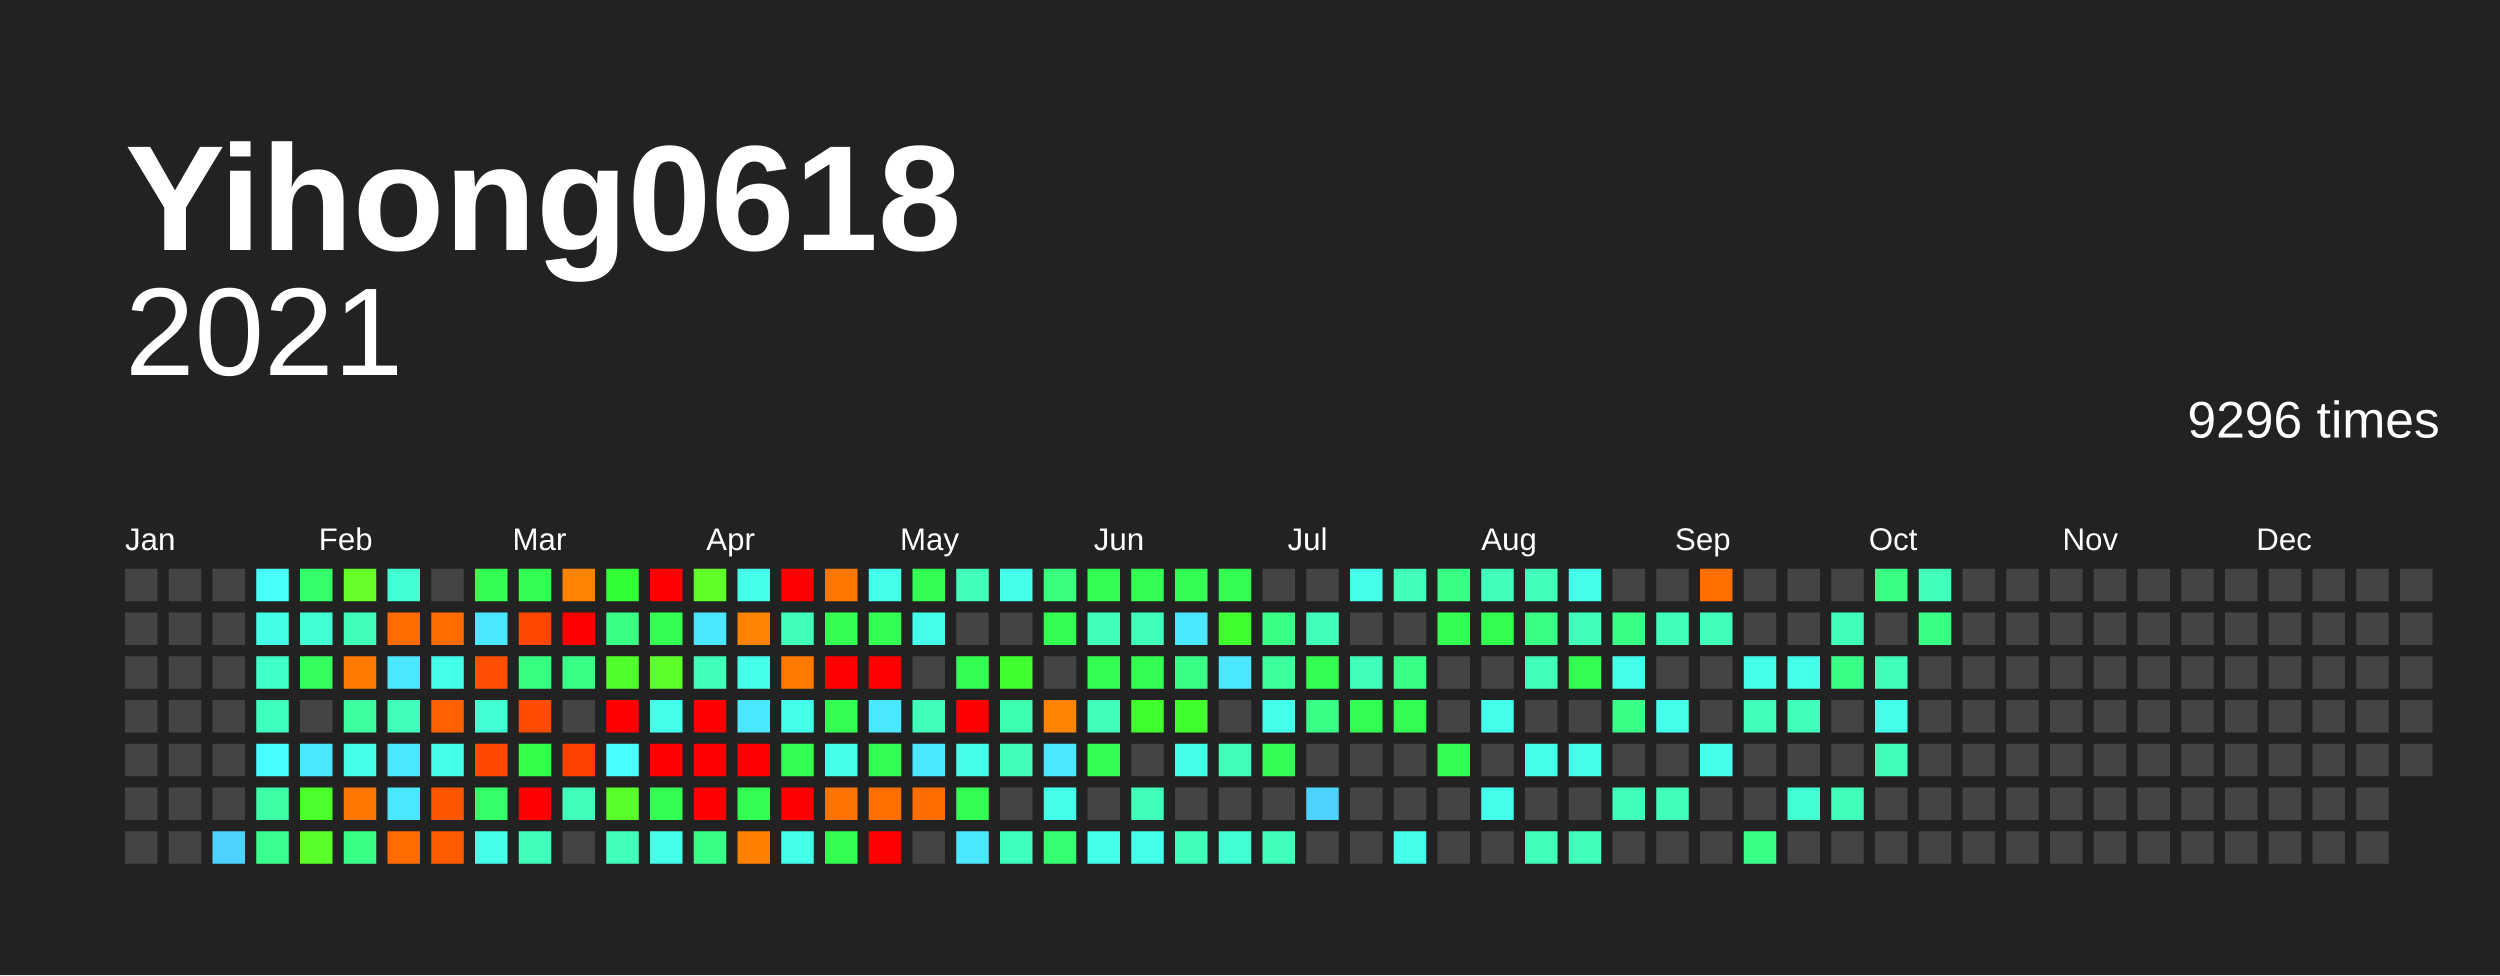
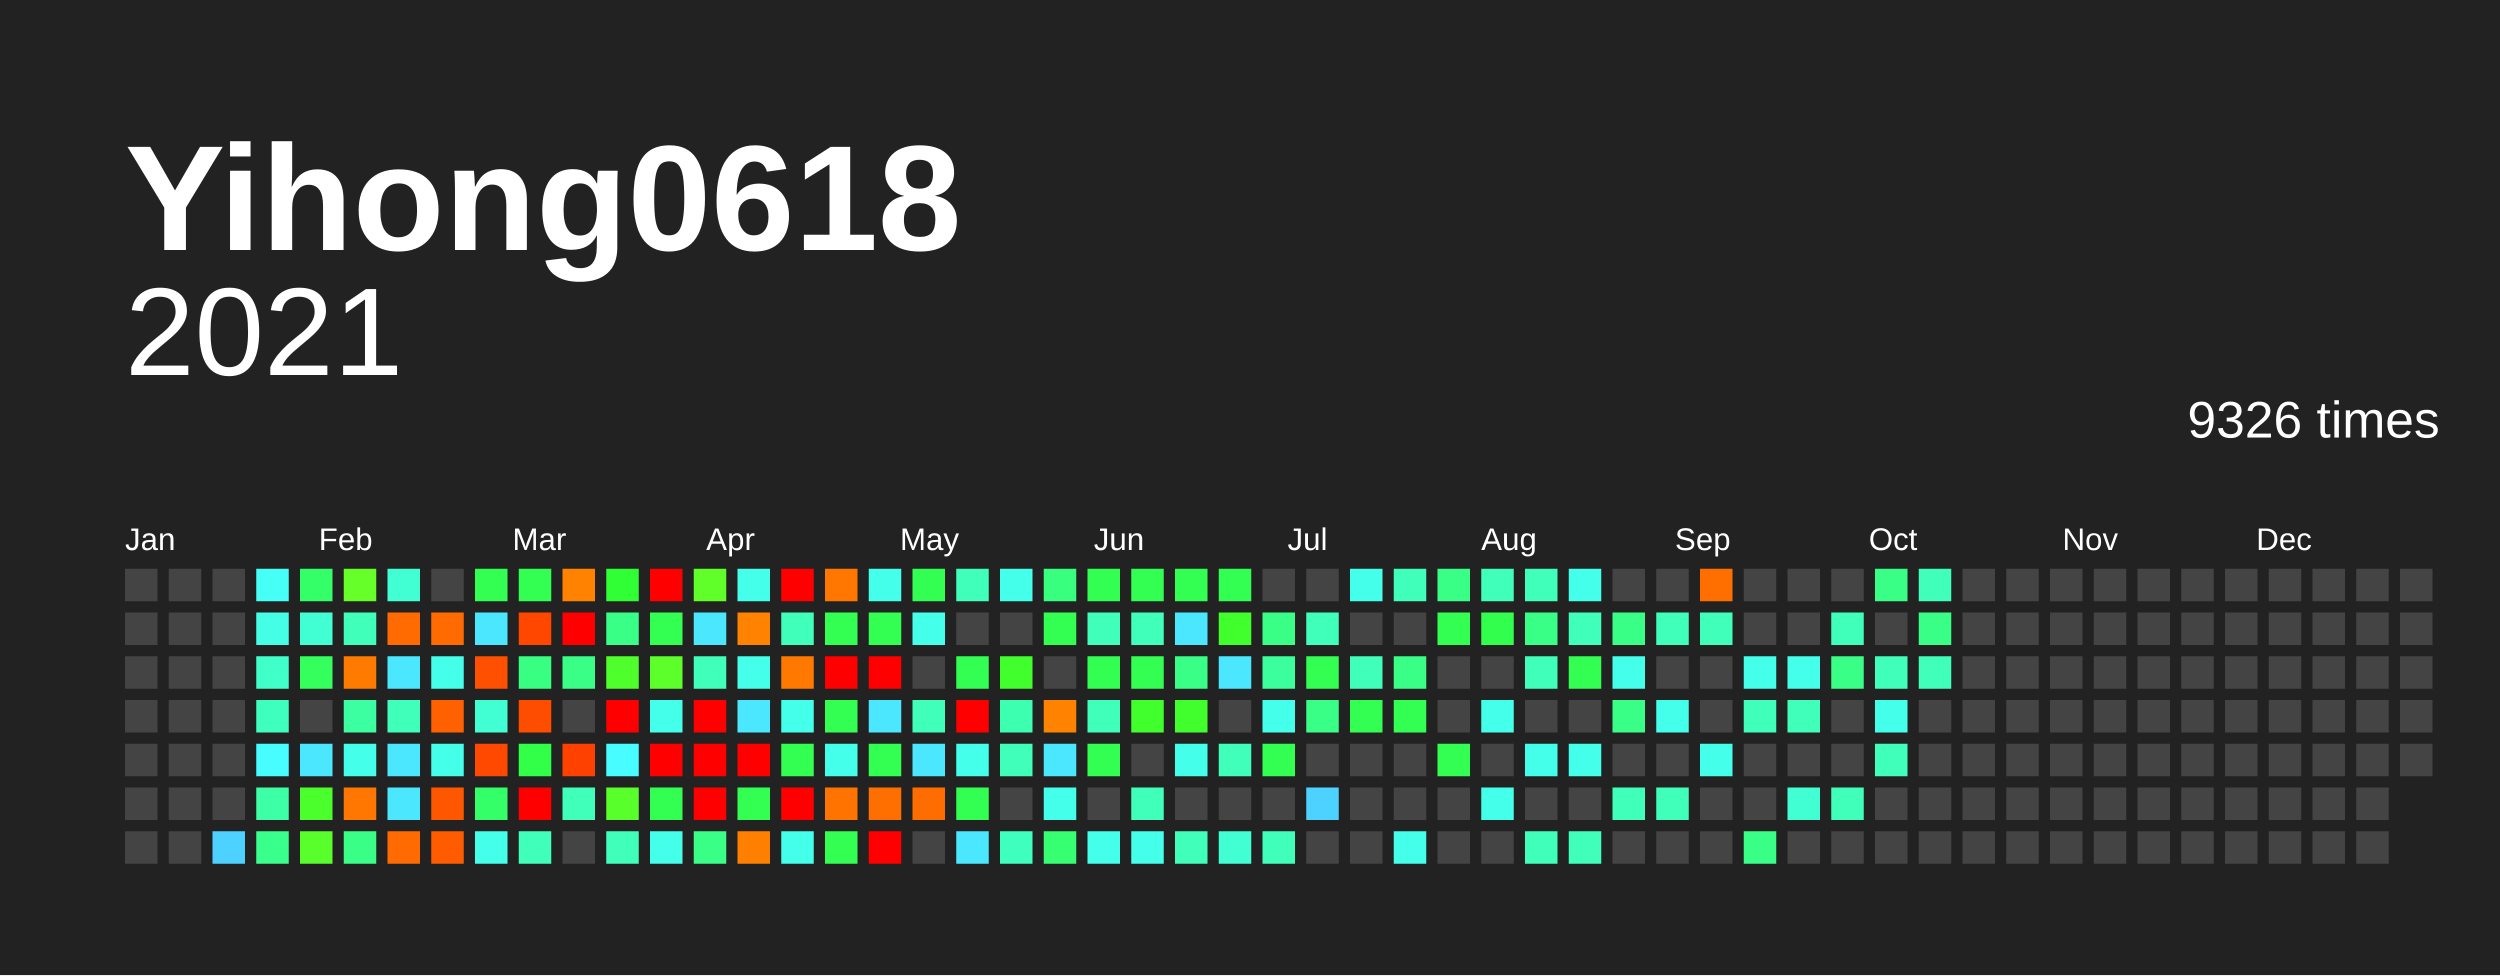
<svg xmlns="http://www.w3.org/2000/svg" baseProfile="full" height="78mm" version="1.1" viewBox="0,0,200,78" width="200mm">
  <defs />
  <rect fill="#222222" height="78" width="200" x="0" y="0" />
  <text fill="#FFFFFF" style="font-size:12px; font-family:Arial; font-weight:bold;" x="10" y="20">Yihong0618</text>
  <text alignment-baseline="hanging" fill="#FFFFFF" style="font-size:10.0px; font-family:Arial;" x="10" y="30">2021</text>
-   <text alignment-baseline="hanging" fill="#FFFFFF" style="font-size:4.125px; font-family:Arial;" x="175" y="35">9296 times</text>
+   <text alignment-baseline="hanging" fill="#FFFFFF" style="font-size:4.125px; font-family:Arial;" x="175" y="35">9326 times</text>
  <text fill="#FFFFFF" style="font-size:2.5px; font-family:Arial" x="10.0" y="44">Jan</text>
  <text fill="#FFFFFF" style="font-size:2.5px; font-family:Arial" x="25.5" y="44">Feb</text>
  <text fill="#FFFFFF" style="font-size:2.5px; font-family:Arial" x="41.0" y="44">Mar</text>
  <text fill="#FFFFFF" style="font-size:2.5px; font-family:Arial" x="56.5" y="44">Apr</text>
  <text fill="#FFFFFF" style="font-size:2.5px; font-family:Arial" x="72.0" y="44">May</text>
  <text fill="#FFFFFF" style="font-size:2.5px; font-family:Arial" x="87.5" y="44">Jun</text>
  <text fill="#FFFFFF" style="font-size:2.5px; font-family:Arial" x="103.0" y="44">Jul</text>
  <text fill="#FFFFFF" style="font-size:2.5px; font-family:Arial" x="118.5" y="44">Aug</text>
  <text fill="#FFFFFF" style="font-size:2.5px; font-family:Arial" x="134.0" y="44">Sep</text>
  <text fill="#FFFFFF" style="font-size:2.5px; font-family:Arial" x="149.5" y="44">Oct</text>
  <text fill="#FFFFFF" style="font-size:2.5px; font-family:Arial" x="165.0" y="44">Nov</text>
  <text fill="#FFFFFF" style="font-size:2.5px; font-family:Arial" x="180.5" y="44">Dec</text>
  <rect fill="#444444" height="2.6" width="2.6" x="10.0" y="45.5" />
  <rect fill="#444444" height="2.6" width="2.6" x="10.0" y="49.0" />
  <rect fill="#444444" height="2.6" width="2.6" x="10.0" y="52.5" />
  <rect fill="#444444" height="2.6" width="2.6" x="10.0" y="56.0" />
  <rect fill="#444444" height="2.6" width="2.6" x="10.0" y="59.5" />
  <rect fill="#444444" height="2.6" width="2.6" x="10.0" y="63.0" />
  <rect fill="#444444" height="2.6" width="2.6" x="10.0" y="66.5" />
  <rect fill="#444444" height="2.6" width="2.6" x="13.5" y="45.5" />
  <rect fill="#444444" height="2.6" width="2.6" x="13.5" y="49.0" />
  <rect fill="#444444" height="2.6" width="2.6" x="13.5" y="52.5" />
  <rect fill="#444444" height="2.6" width="2.6" x="13.5" y="56.0" />
  <rect fill="#444444" height="2.6" width="2.6" x="13.5" y="59.5" />
  <rect fill="#444444" height="2.6" width="2.6" x="13.5" y="63.0" />
  <rect fill="#444444" height="2.6" width="2.6" x="13.5" y="66.5" />
  <rect fill="#444444" height="2.6" width="2.6" x="17.0" y="45.5" />
  <rect fill="#444444" height="2.6" width="2.6" x="17.0" y="49.0" />
  <rect fill="#444444" height="2.6" width="2.6" x="17.0" y="52.5" />
  <rect fill="#444444" height="2.6" width="2.6" x="17.0" y="56.0" />
  <rect fill="#444444" height="2.6" width="2.6" x="17.0" y="59.5" />
  <rect fill="#444444" height="2.6" width="2.6" x="17.0" y="63.0" />
  <rect fill="#4dd2ff" height="2.6" width="2.6" x="17.0" y="66.5" />
  <rect fill="#46fff7" height="2.6" width="2.6" x="20.5" y="45.5" />
  <rect fill="#44ffe5" height="2.6" width="2.6" x="20.5" y="49.0" />
  <rect fill="#40ffc9" height="2.6" width="2.6" x="20.5" y="52.5" />
  <rect fill="#3fffbf" height="2.6" width="2.6" x="20.5" y="56.0" />
  <rect fill="#47fdff" height="2.6" width="2.6" x="20.5" y="59.5" />
  <rect fill="#3cffa6" height="2.6" width="2.6" x="20.5" y="63.0" />
  <rect fill="#39ff8d" height="2.6" width="2.6" x="20.5" y="66.5" />
  <rect fill="#35ff68" height="2.6" width="2.6" x="24.0" y="45.5" />
  <rect fill="#41ffd2" height="2.6" width="2.6" x="24.0" y="49.0" />
  <rect fill="#34ff5d" height="2.6" width="2.6" x="24.0" y="52.5" />
  <rect fill="#444444" height="2.6" width="2.6" x="24.0" y="56.0" />
  <rect fill="#4ae7ff" height="2.6" width="2.6" x="24.0" y="59.5" />
  <rect fill="#4aff2c" height="2.6" width="2.6" x="24.0" y="63.0" />
  <rect fill="#58ff2a" height="2.6" width="2.6" x="24.0" y="66.5" />
  <rect fill="#66ff29" height="2.6" width="2.6" x="27.5" y="45.5" />
  <rect fill="#3fffba" height="2.6" width="2.6" x="27.5" y="49.0" />
  <rect fill="#ff7b00" height="2.6" width="2.6" x="27.5" y="52.5" />
  <rect fill="#3cffa1" height="2.6" width="2.6" x="27.5" y="56.0" />
  <rect fill="#44ffea" height="2.6" width="2.6" x="27.5" y="59.5" />
  <rect fill="#ff7700" height="2.6" width="2.6" x="27.5" y="63.0" />
  <rect fill="#39ff87" height="2.6" width="2.6" x="27.5" y="66.5" />
  <rect fill="#41ffd2" height="2.6" width="2.6" x="31.0" y="45.5" />
  <rect fill="#ff6b00" height="2.6" width="2.6" x="31.0" y="49.0" />
  <rect fill="#4ae7ff" height="2.6" width="2.6" x="31.0" y="52.5" />
  <rect fill="#3fffba" height="2.6" width="2.6" x="31.0" y="56.0" />
  <rect fill="#4ae7ff" height="2.6" width="2.6" x="31.0" y="59.5" />
  <rect fill="#4ae7ff" height="2.6" width="2.6" x="31.0" y="63.0" />
  <rect fill="#ff6b00" height="2.6" width="2.6" x="31.0" y="66.5" />
  <rect fill="#444444" height="2.6" width="2.6" x="34.5" y="45.5" />
  <rect fill="#ff6b00" height="2.6" width="2.6" x="34.5" y="49.0" />
  <rect fill="#44ffea" height="2.6" width="2.6" x="34.5" y="52.5" />
  <rect fill="#ff6000" height="2.6" width="2.6" x="34.5" y="56.0" />
  <rect fill="#44ffea" height="2.6" width="2.6" x="34.5" y="59.5" />
  <rect fill="#ff5600" height="2.6" width="2.6" x="34.5" y="63.0" />
  <rect fill="#ff5c00" height="2.6" width="2.6" x="34.5" y="66.5" />
  <rect fill="#33ff52" height="2.6" width="2.6" x="38.0" y="45.5" />
  <rect fill="#4ae7ff" height="2.6" width="2.6" x="38.0" y="49.0" />
  <rect fill="#ff4f00" height="2.6" width="2.6" x="38.0" y="52.5" />
  <rect fill="#41ffd2" height="2.6" width="2.6" x="38.0" y="56.0" />
  <rect fill="#ff4900" height="2.6" width="2.6" x="38.0" y="59.5" />
  <rect fill="#35ff68" height="2.6" width="2.6" x="38.0" y="63.0" />
  <rect fill="#44ffea" height="2.6" width="2.6" x="38.0" y="66.5" />
  <rect fill="#33ff52" height="2.6" width="2.6" x="41.5" y="45.5" />
  <rect fill="#ff4700" height="2.6" width="2.6" x="41.5" y="49.0" />
  <rect fill="#38ff82" height="2.6" width="2.6" x="41.5" y="52.5" />
  <rect fill="#ff4d00" height="2.6" width="2.6" x="41.5" y="56.0" />
  <rect fill="#32ff47" height="2.6" width="2.6" x="41.5" y="59.5" />
  <rect fill="red" height="2.6" width="2.6" x="41.5" y="63.0" />
  <rect fill="#3fffba" height="2.6" width="2.6" x="41.5" y="66.5" />
  <rect fill="#ff8200" height="2.6" width="2.6" x="45.0" y="45.5" />
  <rect fill="red" height="2.6" width="2.6" x="45.0" y="49.0" />
  <rect fill="#39ff87" height="2.6" width="2.6" x="45.0" y="52.5" />
  <rect fill="#444444" height="2.6" width="2.6" x="45.0" y="56.0" />
  <rect fill="#ff4100" height="2.6" width="2.6" x="45.0" y="59.5" />
  <rect fill="#3fffba" height="2.6" width="2.6" x="45.0" y="63.0" />
  <rect fill="#444444" height="2.6" width="2.6" x="45.0" y="66.5" />
  <rect fill="#30ff36" height="2.6" width="2.6" x="48.5" y="45.5" />
  <rect fill="#39ff87" height="2.6" width="2.6" x="48.5" y="49.0" />
  <rect fill="#4eff2b" height="2.6" width="2.6" x="48.5" y="52.5" />
  <rect fill="red" height="2.6" width="2.6" x="48.5" y="56.0" />
  <rect fill="#47fdff" height="2.6" width="2.6" x="48.5" y="59.5" />
  <rect fill="#58ff2a" height="2.6" width="2.6" x="48.5" y="63.0" />
  <rect fill="#3fffba" height="2.6" width="2.6" x="48.5" y="66.5" />
  <rect fill="red" height="2.6" width="2.6" x="52.0" y="45.5" />
  <rect fill="#33ff52" height="2.6" width="2.6" x="52.0" y="49.0" />
  <rect fill="#5dff2a" height="2.6" width="2.6" x="52.0" y="52.5" />
  <rect fill="#44ffea" height="2.6" width="2.6" x="52.0" y="56.0" />
  <rect fill="red" height="2.6" width="2.6" x="52.0" y="59.5" />
  <rect fill="#33ff52" height="2.6" width="2.6" x="52.0" y="63.0" />
  <rect fill="#44ffea" height="2.6" width="2.6" x="52.0" y="66.5" />
  <rect fill="#61ff29" height="2.6" width="2.6" x="55.5" y="45.5" />
  <rect fill="#4ae7ff" height="2.6" width="2.6" x="55.5" y="49.0" />
  <rect fill="#3fffba" height="2.6" width="2.6" x="55.5" y="52.5" />
  <rect fill="red" height="2.6" width="2.6" x="55.5" y="56.0" />
  <rect fill="red" height="2.6" width="2.6" x="55.5" y="59.5" />
  <rect fill="red" height="2.6" width="2.6" x="55.5" y="63.0" />
  <rect fill="#39ff87" height="2.6" width="2.6" x="55.5" y="66.5" />
  <rect fill="#44ffea" height="2.6" width="2.6" x="59.0" y="45.5" />
  <rect fill="#ff8200" height="2.6" width="2.6" x="59.0" y="49.0" />
  <rect fill="#44ffea" height="2.6" width="2.6" x="59.0" y="52.5" />
  <rect fill="#4ae7ff" height="2.6" width="2.6" x="59.0" y="56.0" />
  <rect fill="red" height="2.6" width="2.6" x="59.0" y="59.5" />
  <rect fill="#33ff52" height="2.6" width="2.6" x="59.0" y="63.0" />
  <rect fill="#ff7f00" height="2.6" width="2.6" x="59.0" y="66.5" />
  <rect fill="red" height="2.6" width="2.6" x="62.5" y="45.5" />
  <rect fill="#3fffba" height="2.6" width="2.6" x="62.5" y="49.0" />
  <rect fill="#ff7900" height="2.6" width="2.6" x="62.5" y="52.5" />
  <rect fill="#44ffea" height="2.6" width="2.6" x="62.5" y="56.0" />
  <rect fill="#33ff52" height="2.6" width="2.6" x="62.5" y="59.5" />
  <rect fill="red" height="2.6" width="2.6" x="62.5" y="63.0" />
  <rect fill="#44ffea" height="2.6" width="2.6" x="62.5" y="66.5" />
  <rect fill="#ff7700" height="2.6" width="2.6" x="66.0" y="45.5" />
  <rect fill="#33ff52" height="2.6" width="2.6" x="66.0" y="49.0" />
  <rect fill="red" height="2.6" width="2.6" x="66.0" y="52.5" />
  <rect fill="#33ff52" height="2.6" width="2.6" x="66.0" y="56.0" />
  <rect fill="#44ffea" height="2.6" width="2.6" x="66.0" y="59.5" />
  <rect fill="#ff7300" height="2.6" width="2.6" x="66.0" y="63.0" />
  <rect fill="#33ff52" height="2.6" width="2.6" x="66.0" y="66.5" />
  <rect fill="#44ffea" height="2.6" width="2.6" x="69.5" y="45.5" />
  <rect fill="#33ff52" height="2.6" width="2.6" x="69.5" y="49.0" />
  <rect fill="red" height="2.6" width="2.6" x="69.5" y="52.5" />
  <rect fill="#4ae7ff" height="2.6" width="2.6" x="69.5" y="56.0" />
  <rect fill="#33ff52" height="2.6" width="2.6" x="69.5" y="59.5" />
  <rect fill="#ff6f00" height="2.6" width="2.6" x="69.5" y="63.0" />
  <rect fill="red" height="2.6" width="2.6" x="69.5" y="66.5" />
  <rect fill="#33ff52" height="2.6" width="2.6" x="73.0" y="45.5" />
  <rect fill="#44ffea" height="2.6" width="2.6" x="73.0" y="49.0" />
  <rect fill="#444444" height="2.6" width="2.6" x="73.0" y="52.5" />
  <rect fill="#3fffba" height="2.6" width="2.6" x="73.0" y="56.0" />
  <rect fill="#4ae7ff" height="2.6" width="2.6" x="73.0" y="59.5" />
  <rect fill="#ff6d00" height="2.6" width="2.6" x="73.0" y="63.0" />
  <rect fill="#444444" height="2.6" width="2.6" x="73.0" y="66.5" />
  <rect fill="#3fffba" height="2.6" width="2.6" x="76.5" y="45.5" />
  <rect fill="#444444" height="2.6" width="2.6" x="76.5" y="49.0" />
  <rect fill="#33ff52" height="2.6" width="2.6" x="76.5" y="52.5" />
  <rect fill="red" height="2.6" width="2.6" x="76.5" y="56.0" />
  <rect fill="#44ffea" height="2.6" width="2.6" x="76.5" y="59.5" />
  <rect fill="#33ff52" height="2.6" width="2.6" x="76.5" y="63.0" />
  <rect fill="#4ae7ff" height="2.6" width="2.6" x="76.5" y="66.5" />
  <rect fill="#44ffea" height="2.6" width="2.6" x="80.0" y="45.5" />
  <rect fill="#444444" height="2.6" width="2.6" x="80.0" y="49.0" />
  <rect fill="#41ff2d" height="2.6" width="2.6" x="80.0" y="52.5" />
  <rect fill="#3dffb0" height="2.6" width="2.6" x="80.0" y="56.0" />
  <rect fill="#3fffba" height="2.6" width="2.6" x="80.0" y="59.5" />
  <rect fill="#444444" height="2.6" width="2.6" x="80.0" y="63.0" />
  <rect fill="#3fffbf" height="2.6" width="2.6" x="80.0" y="66.5" />
  <rect fill="#38ff7d" height="2.6" width="2.6" x="83.5" y="45.5" />
  <rect fill="#33ff52" height="2.6" width="2.6" x="83.5" y="49.0" />
  <rect fill="#444444" height="2.6" width="2.6" x="83.5" y="52.5" />
  <rect fill="#ff8200" height="2.6" width="2.6" x="83.5" y="56.0" />
  <rect fill="#4ae7ff" height="2.6" width="2.6" x="83.5" y="59.5" />
  <rect fill="#44ffea" height="2.6" width="2.6" x="83.5" y="63.0" />
  <rect fill="#36ff72" height="2.6" width="2.6" x="83.5" y="66.5" />
  <rect fill="#33ff52" height="2.6" width="2.6" x="87.0" y="45.5" />
  <rect fill="#3fffba" height="2.6" width="2.6" x="87.0" y="49.0" />
  <rect fill="#33ff52" height="2.6" width="2.6" x="87.0" y="52.5" />
  <rect fill="#3fffba" height="2.6" width="2.6" x="87.0" y="56.0" />
  <rect fill="#33ff52" height="2.6" width="2.6" x="87.0" y="59.5" />
  <rect fill="#444444" height="2.6" width="2.6" x="87.0" y="63.0" />
  <rect fill="#44ffea" height="2.6" width="2.6" x="87.0" y="66.5" />
  <rect fill="#33ff52" height="2.6" width="2.6" x="90.5" y="45.5" />
  <rect fill="#3fffba" height="2.6" width="2.6" x="90.5" y="49.0" />
  <rect fill="#33ff52" height="2.6" width="2.6" x="90.5" y="52.5" />
  <rect fill="#41ff2d" height="2.6" width="2.6" x="90.5" y="56.0" />
  <rect fill="#444444" height="2.6" width="2.6" x="90.5" y="59.5" />
  <rect fill="#3fffba" height="2.6" width="2.6" x="90.5" y="63.0" />
  <rect fill="#44ffea" height="2.6" width="2.6" x="90.5" y="66.5" />
  <rect fill="#33ff52" height="2.6" width="2.6" x="94.0" y="45.5" />
  <rect fill="#4ae7ff" height="2.6" width="2.6" x="94.0" y="49.0" />
  <rect fill="#39ff87" height="2.6" width="2.6" x="94.0" y="52.5" />
  <rect fill="#41ff2d" height="2.6" width="2.6" x="94.0" y="56.0" />
  <rect fill="#44ffea" height="2.6" width="2.6" x="94.0" y="59.5" />
  <rect fill="#444444" height="2.6" width="2.6" x="94.0" y="63.0" />
  <rect fill="#3fffba" height="2.6" width="2.6" x="94.0" y="66.5" />
  <rect fill="#33ff52" height="2.6" width="2.6" x="97.5" y="45.5" />
  <rect fill="#41ff2d" height="2.6" width="2.6" x="97.5" y="49.0" />
  <rect fill="#4ae7ff" height="2.6" width="2.6" x="97.5" y="52.5" />
  <rect fill="#444444" height="2.6" width="2.6" x="97.5" y="56.0" />
  <rect fill="#3fffba" height="2.6" width="2.6" x="97.5" y="59.5" />
  <rect fill="#444444" height="2.6" width="2.6" x="97.5" y="63.0" />
  <rect fill="#41ffd2" height="2.6" width="2.6" x="97.5" y="66.5" />
  <rect fill="#444444" height="2.6" width="2.6" x="101.0" y="45.5" />
  <rect fill="#39ff87" height="2.6" width="2.6" x="101.0" y="49.0" />
  <rect fill="#3bff9c" height="2.6" width="2.6" x="101.0" y="52.5" />
  <rect fill="#44ffea" height="2.6" width="2.6" x="101.0" y="56.0" />
  <rect fill="#33ff52" height="2.6" width="2.6" x="101.0" y="59.5" />
  <rect fill="#444444" height="2.6" width="2.6" x="101.0" y="63.0" />
  <rect fill="#3fffba" height="2.6" width="2.6" x="101.0" y="66.5" />
  <rect fill="#444444" height="2.6" width="2.6" x="104.5" y="45.5" />
  <rect fill="#3fffba" height="2.6" width="2.6" x="104.5" y="49.0" />
  <rect fill="#33ff52" height="2.6" width="2.6" x="104.5" y="52.5" />
  <rect fill="#39ff87" height="2.6" width="2.6" x="104.5" y="56.0" />
  <rect fill="#444444" height="2.6" width="2.6" x="104.5" y="59.5" />
  <rect fill="#4dd2ff" height="2.6" width="2.6" x="104.5" y="63.0" />
  <rect fill="#444444" height="2.6" width="2.6" x="104.5" y="66.5" />
  <rect fill="#44ffea" height="2.6" width="2.6" x="108.0" y="45.5" />
  <rect fill="#444444" height="2.6" width="2.6" x="108.0" y="49.0" />
  <rect fill="#3fffba" height="2.6" width="2.6" x="108.0" y="52.5" />
  <rect fill="#33ff52" height="2.6" width="2.6" x="108.0" y="56.0" />
  <rect fill="#444444" height="2.6" width="2.6" x="108.0" y="59.5" />
  <rect fill="#444444" height="2.6" width="2.6" x="108.0" y="63.0" />
  <rect fill="#444444" height="2.6" width="2.6" x="108.0" y="66.5" />
  <rect fill="#3fffba" height="2.6" width="2.6" x="111.5" y="45.5" />
  <rect fill="#444444" height="2.6" width="2.6" x="111.5" y="49.0" />
  <rect fill="#39ff87" height="2.6" width="2.6" x="111.5" y="52.5" />
  <rect fill="#33ff52" height="2.6" width="2.6" x="111.5" y="56.0" />
  <rect fill="#444444" height="2.6" width="2.6" x="111.5" y="59.5" />
  <rect fill="#444444" height="2.6" width="2.6" x="111.5" y="63.0" />
  <rect fill="#44ffea" height="2.6" width="2.6" x="111.5" y="66.5" />
  <rect fill="#39ff87" height="2.6" width="2.6" x="115.0" y="45.5" />
  <rect fill="#33ff52" height="2.6" width="2.6" x="115.0" y="49.0" />
  <rect fill="#444444" height="2.6" width="2.6" x="115.0" y="52.5" />
  <rect fill="#444444" height="2.6" width="2.6" x="115.0" y="56.0" />
  <rect fill="#33ff52" height="2.6" width="2.6" x="115.0" y="59.5" />
  <rect fill="#444444" height="2.6" width="2.6" x="115.0" y="63.0" />
  <rect fill="#444444" height="2.6" width="2.6" x="115.0" y="66.5" />
  <rect fill="#3fffba" height="2.6" width="2.6" x="118.5" y="45.5" />
  <rect fill="#32ff4d" height="2.6" width="2.6" x="118.5" y="49.0" />
  <rect fill="#444444" height="2.6" width="2.6" x="118.5" y="52.5" />
  <rect fill="#44ffea" height="2.6" width="2.6" x="118.5" y="56.0" />
  <rect fill="#444444" height="2.6" width="2.6" x="118.5" y="59.5" />
  <rect fill="#44ffea" height="2.6" width="2.6" x="118.5" y="63.0" />
  <rect fill="#444444" height="2.6" width="2.6" x="118.5" y="66.5" />
  <rect fill="#3fffba" height="2.6" width="2.6" x="122.0" y="45.5" />
  <rect fill="#39ff87" height="2.6" width="2.6" x="122.0" y="49.0" />
  <rect fill="#3fffba" height="2.6" width="2.6" x="122.0" y="52.5" />
  <rect fill="#444444" height="2.6" width="2.6" x="122.0" y="56.0" />
  <rect fill="#44ffea" height="2.6" width="2.6" x="122.0" y="59.5" />
  <rect fill="#444444" height="2.6" width="2.6" x="122.0" y="63.0" />
  <rect fill="#3fffba" height="2.6" width="2.6" x="122.0" y="66.5" />
  <rect fill="#44ffea" height="2.6" width="2.6" x="125.5" y="45.5" />
  <rect fill="#3fffba" height="2.6" width="2.6" x="125.5" y="49.0" />
  <rect fill="#33ff52" height="2.6" width="2.6" x="125.5" y="52.5" />
  <rect fill="#444444" height="2.6" width="2.6" x="125.5" y="56.0" />
  <rect fill="#44ffea" height="2.6" width="2.6" x="125.5" y="59.5" />
  <rect fill="#444444" height="2.6" width="2.6" x="125.5" y="63.0" />
  <rect fill="#3fffba" height="2.6" width="2.6" x="125.5" y="66.5" />
  <rect fill="#444444" height="2.6" width="2.6" x="129.0" y="45.5" />
  <rect fill="#39ff87" height="2.6" width="2.6" x="129.0" y="49.0" />
  <rect fill="#44ffea" height="2.6" width="2.6" x="129.0" y="52.5" />
  <rect fill="#39ff87" height="2.6" width="2.6" x="129.0" y="56.0" />
  <rect fill="#444444" height="2.6" width="2.6" x="129.0" y="59.5" />
  <rect fill="#3fffba" height="2.6" width="2.6" x="129.0" y="63.0" />
  <rect fill="#444444" height="2.6" width="2.6" x="129.0" y="66.5" />
  <rect fill="#444444" height="2.6" width="2.6" x="132.5" y="45.5" />
  <rect fill="#3fffba" height="2.6" width="2.6" x="132.5" y="49.0" />
  <rect fill="#444444" height="2.6" width="2.6" x="132.5" y="52.5" />
  <rect fill="#44ffea" height="2.6" width="2.6" x="132.5" y="56.0" />
  <rect fill="#444444" height="2.6" width="2.6" x="132.5" y="59.5" />
  <rect fill="#3fffba" height="2.6" width="2.6" x="132.5" y="63.0" />
  <rect fill="#444444" height="2.6" width="2.6" x="132.5" y="66.5" />
  <rect fill="#ff6f00" height="2.6" width="2.6" x="136.0" y="45.5" />
  <rect fill="#3fffba" height="2.6" width="2.6" x="136.0" y="49.0" />
  <rect fill="#444444" height="2.6" width="2.6" x="136.0" y="52.5" />
  <rect fill="#444444" height="2.6" width="2.6" x="136.0" y="56.0" />
  <rect fill="#44ffea" height="2.6" width="2.6" x="136.0" y="59.5" />
  <rect fill="#444444" height="2.6" width="2.6" x="136.0" y="63.0" />
  <rect fill="#444444" height="2.6" width="2.6" x="136.0" y="66.5" />
  <rect fill="#444444" height="2.6" width="2.6" x="139.5" y="45.5" />
  <rect fill="#444444" height="2.6" width="2.6" x="139.5" y="49.0" />
  <rect fill="#44ffea" height="2.6" width="2.6" x="139.5" y="52.5" />
  <rect fill="#3fffba" height="2.6" width="2.6" x="139.5" y="56.0" />
  <rect fill="#444444" height="2.6" width="2.6" x="139.5" y="59.5" />
  <rect fill="#444444" height="2.6" width="2.6" x="139.5" y="63.0" />
  <rect fill="#39ff87" height="2.6" width="2.6" x="139.5" y="66.5" />
  <rect fill="#444444" height="2.6" width="2.6" x="143.0" y="45.5" />
  <rect fill="#444444" height="2.6" width="2.6" x="143.0" y="49.0" />
  <rect fill="#44ffea" height="2.6" width="2.6" x="143.0" y="52.5" />
  <rect fill="#3fffba" height="2.6" width="2.6" x="143.0" y="56.0" />
  <rect fill="#444444" height="2.6" width="2.6" x="143.0" y="59.5" />
  <rect fill="#41ffd2" height="2.6" width="2.6" x="143.0" y="63.0" />
  <rect fill="#444444" height="2.6" width="2.6" x="143.0" y="66.5" />
  <rect fill="#444444" height="2.6" width="2.6" x="146.5" y="45.5" />
  <rect fill="#3fffba" height="2.6" width="2.6" x="146.5" y="49.0" />
  <rect fill="#39ff87" height="2.6" width="2.6" x="146.5" y="52.5" />
  <rect fill="#444444" height="2.6" width="2.6" x="146.5" y="56.0" />
  <rect fill="#444444" height="2.6" width="2.6" x="146.5" y="59.5" />
  <rect fill="#3fffba" height="2.6" width="2.6" x="146.5" y="63.0" />
  <rect fill="#444444" height="2.6" width="2.6" x="146.5" y="66.5" />
  <rect fill="#39ff87" height="2.6" width="2.6" x="150.0" y="45.5" />
  <rect fill="#444444" height="2.6" width="2.6" x="150.0" y="49.0" />
  <rect fill="#3fffba" height="2.6" width="2.6" x="150.0" y="52.5" />
  <rect fill="#44ffea" height="2.6" width="2.6" x="150.0" y="56.0" />
  <rect fill="#3fffba" height="2.6" width="2.6" x="150.0" y="59.5" />
  <rect fill="#444444" height="2.6" width="2.6" x="150.0" y="63.0" />
  <rect fill="#444444" height="2.6" width="2.6" x="150.0" y="66.5" />
  <rect fill="#3fffba" height="2.6" width="2.6" x="153.5" y="45.5" />
  <rect fill="#39ff87" height="2.6" width="2.6" x="153.5" y="49.0" />
-   <rect fill="#444444" height="2.6" width="2.6" x="153.5" y="52.5" />
+   <rect fill="#3fffba" height="2.6" width="2.6" x="153.5" y="52.5" />
  <rect fill="#444444" height="2.6" width="2.6" x="153.5" y="56.0" />
  <rect fill="#444444" height="2.6" width="2.6" x="153.5" y="59.5" />
  <rect fill="#444444" height="2.6" width="2.6" x="153.5" y="63.0" />
  <rect fill="#444444" height="2.6" width="2.6" x="153.5" y="66.5" />
  <rect fill="#444444" height="2.6" width="2.6" x="157.0" y="45.5" />
  <rect fill="#444444" height="2.6" width="2.6" x="157.0" y="49.0" />
  <rect fill="#444444" height="2.6" width="2.6" x="157.0" y="52.5" />
  <rect fill="#444444" height="2.6" width="2.6" x="157.0" y="56.0" />
  <rect fill="#444444" height="2.6" width="2.6" x="157.0" y="59.5" />
  <rect fill="#444444" height="2.6" width="2.6" x="157.0" y="63.0" />
  <rect fill="#444444" height="2.6" width="2.6" x="157.0" y="66.5" />
  <rect fill="#444444" height="2.6" width="2.6" x="160.5" y="45.5" />
  <rect fill="#444444" height="2.6" width="2.6" x="160.5" y="49.0" />
  <rect fill="#444444" height="2.6" width="2.6" x="160.5" y="52.5" />
  <rect fill="#444444" height="2.6" width="2.6" x="160.5" y="56.0" />
  <rect fill="#444444" height="2.6" width="2.6" x="160.5" y="59.5" />
  <rect fill="#444444" height="2.6" width="2.6" x="160.5" y="63.0" />
  <rect fill="#444444" height="2.6" width="2.6" x="160.5" y="66.5" />
  <rect fill="#444444" height="2.6" width="2.6" x="164.0" y="45.5" />
  <rect fill="#444444" height="2.6" width="2.6" x="164.0" y="49.0" />
  <rect fill="#444444" height="2.6" width="2.6" x="164.0" y="52.5" />
  <rect fill="#444444" height="2.6" width="2.6" x="164.0" y="56.0" />
  <rect fill="#444444" height="2.6" width="2.6" x="164.0" y="59.5" />
  <rect fill="#444444" height="2.6" width="2.6" x="164.0" y="63.0" />
  <rect fill="#444444" height="2.6" width="2.6" x="164.0" y="66.5" />
  <rect fill="#444444" height="2.6" width="2.6" x="167.5" y="45.5" />
  <rect fill="#444444" height="2.6" width="2.6" x="167.5" y="49.0" />
  <rect fill="#444444" height="2.6" width="2.6" x="167.5" y="52.5" />
  <rect fill="#444444" height="2.6" width="2.6" x="167.5" y="56.0" />
  <rect fill="#444444" height="2.6" width="2.6" x="167.5" y="59.5" />
  <rect fill="#444444" height="2.6" width="2.6" x="167.5" y="63.0" />
  <rect fill="#444444" height="2.6" width="2.6" x="167.5" y="66.5" />
  <rect fill="#444444" height="2.6" width="2.6" x="171.0" y="45.5" />
  <rect fill="#444444" height="2.6" width="2.6" x="171.0" y="49.0" />
  <rect fill="#444444" height="2.6" width="2.6" x="171.0" y="52.5" />
  <rect fill="#444444" height="2.6" width="2.6" x="171.0" y="56.0" />
  <rect fill="#444444" height="2.6" width="2.6" x="171.0" y="59.5" />
  <rect fill="#444444" height="2.6" width="2.6" x="171.0" y="63.0" />
  <rect fill="#444444" height="2.6" width="2.6" x="171.0" y="66.5" />
  <rect fill="#444444" height="2.6" width="2.6" x="174.5" y="45.5" />
  <rect fill="#444444" height="2.6" width="2.6" x="174.5" y="49.0" />
  <rect fill="#444444" height="2.6" width="2.6" x="174.5" y="52.5" />
  <rect fill="#444444" height="2.6" width="2.6" x="174.5" y="56.0" />
  <rect fill="#444444" height="2.6" width="2.6" x="174.5" y="59.5" />
  <rect fill="#444444" height="2.6" width="2.6" x="174.5" y="63.0" />
  <rect fill="#444444" height="2.6" width="2.6" x="174.5" y="66.5" />
  <rect fill="#444444" height="2.6" width="2.6" x="178.0" y="45.5" />
  <rect fill="#444444" height="2.6" width="2.6" x="178.0" y="49.0" />
  <rect fill="#444444" height="2.6" width="2.6" x="178.0" y="52.5" />
  <rect fill="#444444" height="2.6" width="2.6" x="178.0" y="56.0" />
  <rect fill="#444444" height="2.6" width="2.6" x="178.0" y="59.5" />
  <rect fill="#444444" height="2.6" width="2.6" x="178.0" y="63.0" />
  <rect fill="#444444" height="2.6" width="2.6" x="178.0" y="66.5" />
  <rect fill="#444444" height="2.6" width="2.6" x="181.5" y="45.5" />
  <rect fill="#444444" height="2.6" width="2.6" x="181.5" y="49.0" />
  <rect fill="#444444" height="2.6" width="2.6" x="181.5" y="52.5" />
  <rect fill="#444444" height="2.6" width="2.6" x="181.5" y="56.0" />
  <rect fill="#444444" height="2.6" width="2.6" x="181.5" y="59.5" />
  <rect fill="#444444" height="2.6" width="2.6" x="181.5" y="63.0" />
  <rect fill="#444444" height="2.6" width="2.6" x="181.5" y="66.5" />
  <rect fill="#444444" height="2.6" width="2.6" x="185.0" y="45.5" />
  <rect fill="#444444" height="2.6" width="2.6" x="185.0" y="49.0" />
  <rect fill="#444444" height="2.6" width="2.6" x="185.0" y="52.5" />
  <rect fill="#444444" height="2.6" width="2.6" x="185.0" y="56.0" />
  <rect fill="#444444" height="2.6" width="2.6" x="185.0" y="59.5" />
  <rect fill="#444444" height="2.6" width="2.6" x="185.0" y="63.0" />
  <rect fill="#444444" height="2.6" width="2.6" x="185.0" y="66.5" />
  <rect fill="#444444" height="2.6" width="2.6" x="188.5" y="45.5" />
  <rect fill="#444444" height="2.6" width="2.6" x="188.5" y="49.0" />
  <rect fill="#444444" height="2.6" width="2.6" x="188.5" y="52.5" />
  <rect fill="#444444" height="2.6" width="2.6" x="188.5" y="56.0" />
  <rect fill="#444444" height="2.6" width="2.6" x="188.5" y="59.5" />
  <rect fill="#444444" height="2.6" width="2.6" x="188.5" y="63.0" />
  <rect fill="#444444" height="2.6" width="2.6" x="188.5" y="66.5" />
  <rect fill="#444444" height="2.6" width="2.6" x="192.0" y="45.5" />
  <rect fill="#444444" height="2.6" width="2.6" x="192.0" y="49.0" />
  <rect fill="#444444" height="2.6" width="2.6" x="192.0" y="52.5" />
  <rect fill="#444444" height="2.6" width="2.6" x="192.0" y="56.0" />
  <rect fill="#444444" height="2.6" width="2.6" x="192.0" y="59.5" />
</svg>
